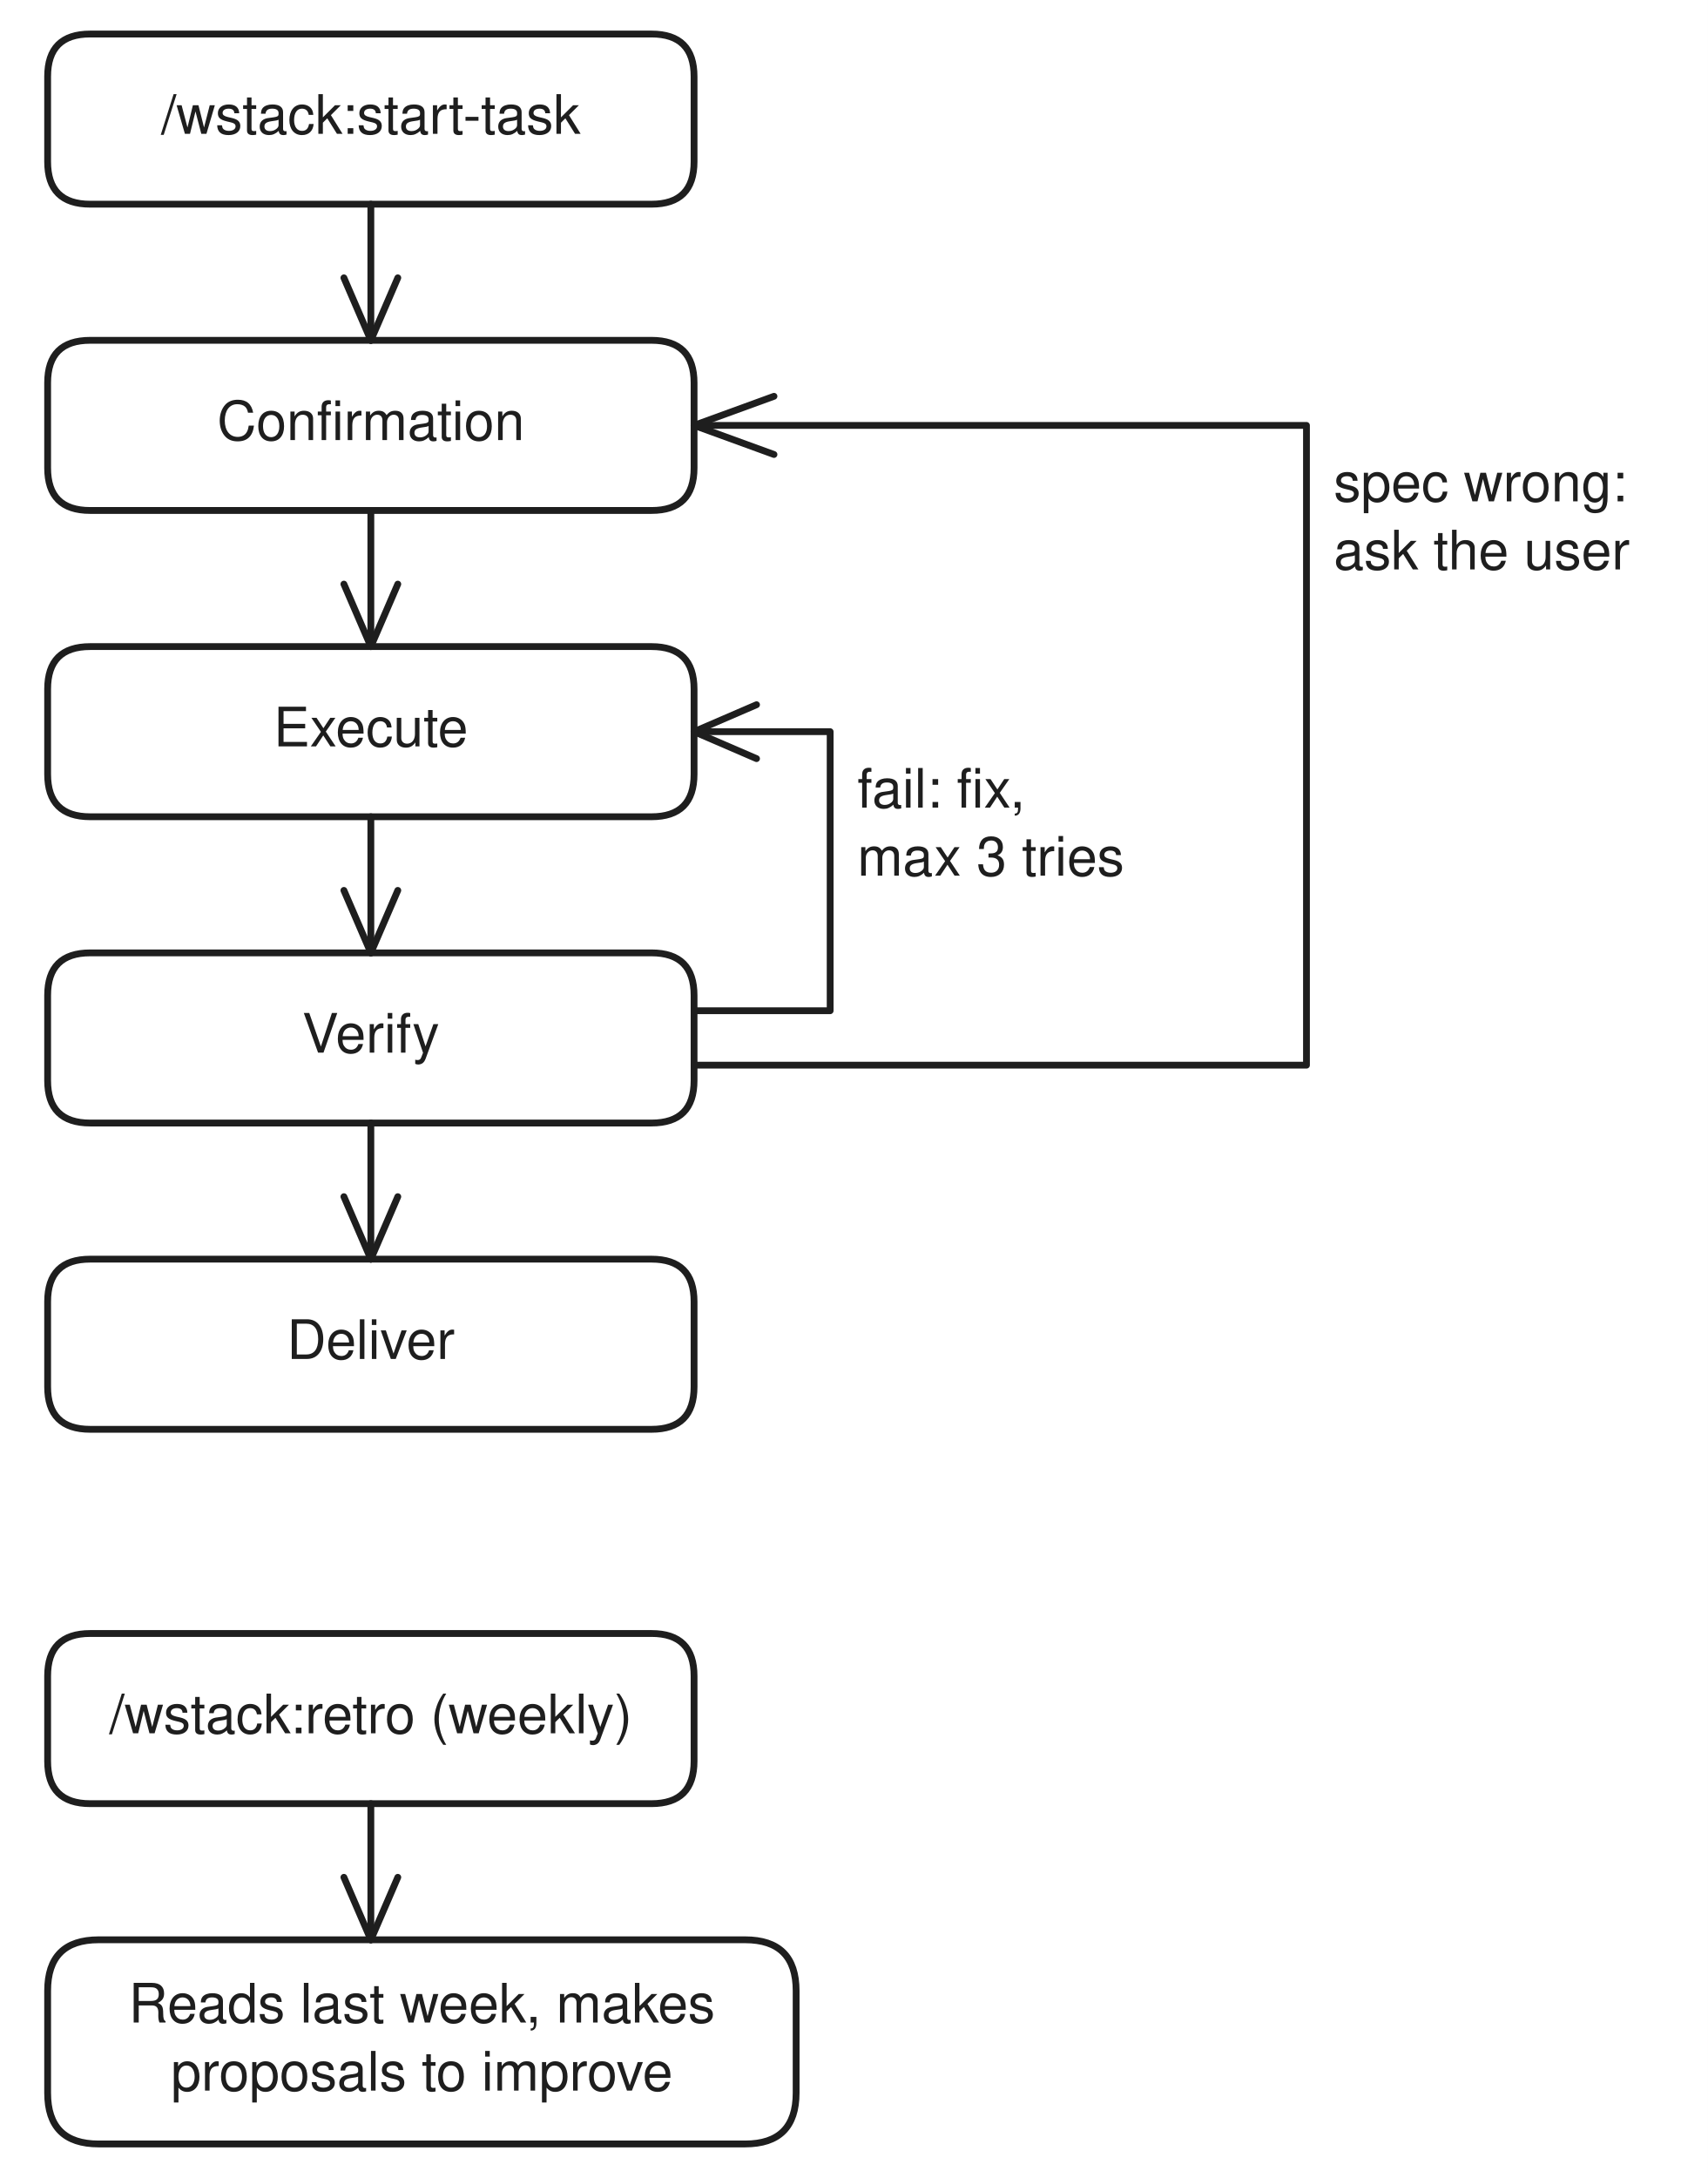
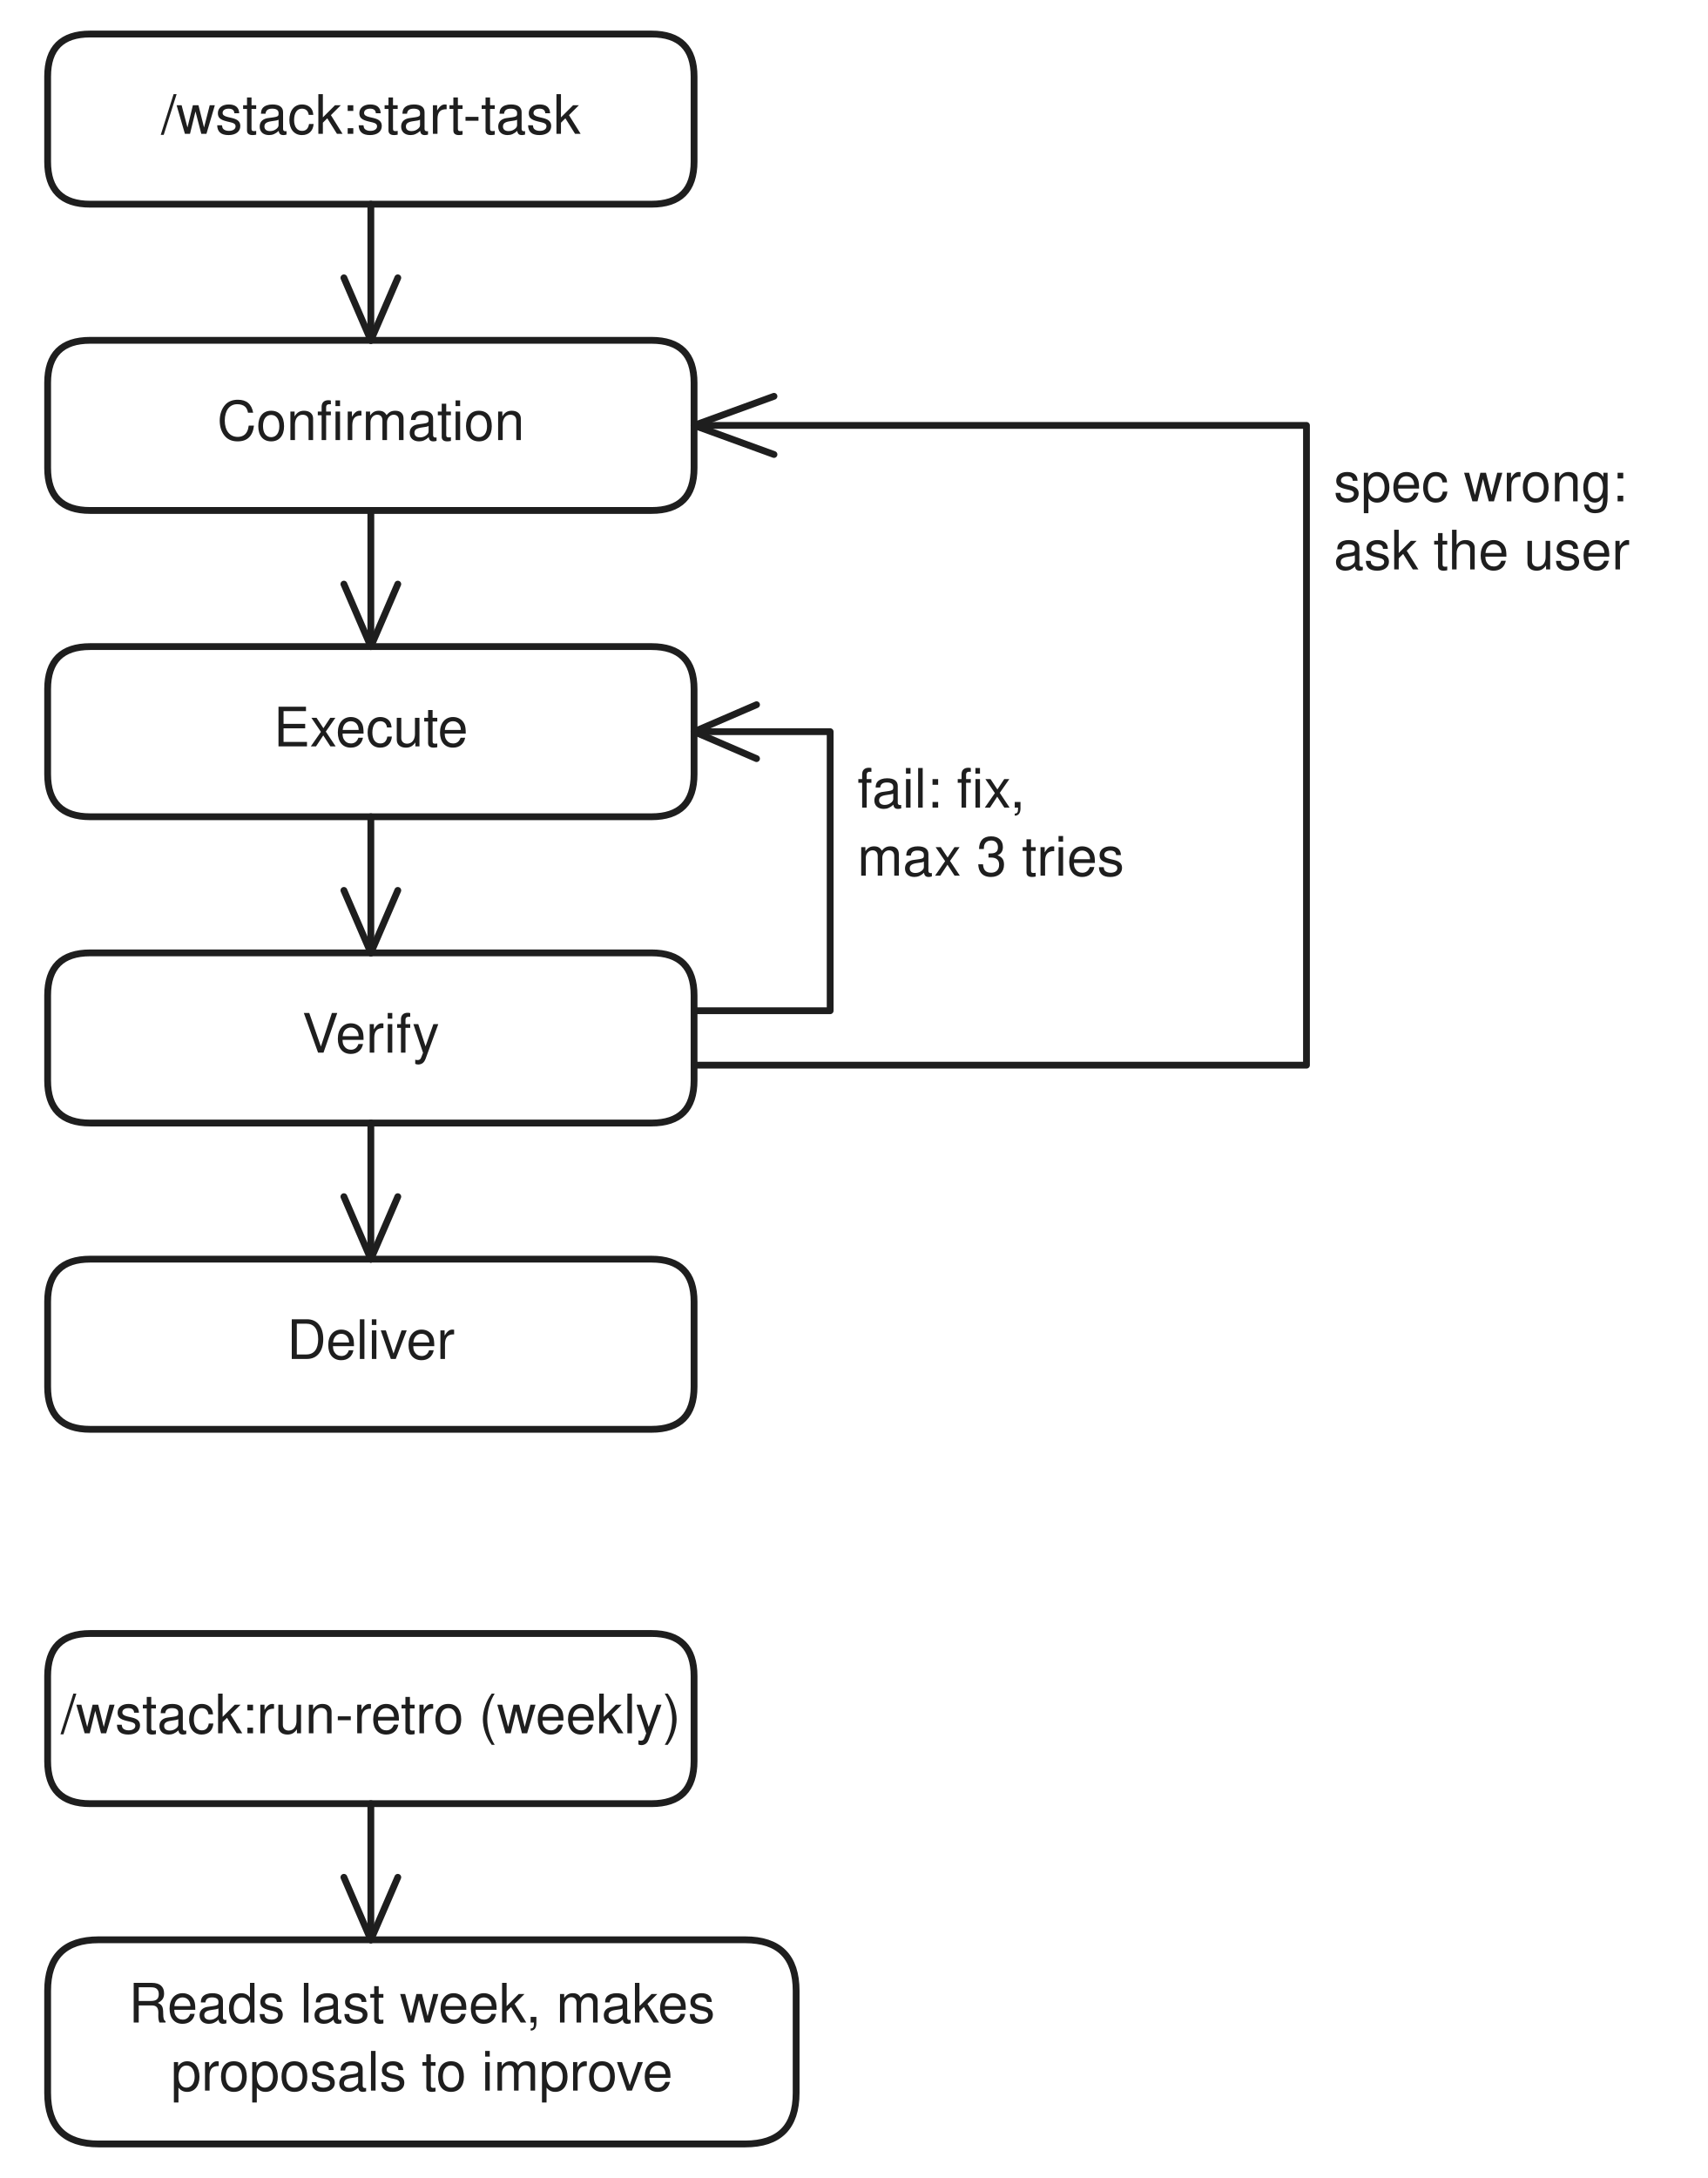
<svg xmlns="http://www.w3.org/2000/svg" version="1.1" viewBox="0 0 502 640" width="502" height="640">
  <defs>
    <style class="style-fonts">
      </style>
  </defs>
  <rect x="0" y="0" width="502" height="640" fill="#ffffff" />
  <g stroke-linecap="round" transform="translate(14 10) rotate(0 95 25)">
    <path d="M12.5 0 C45.5 0, 78.5 0, 177.5 0 M12.5 0 C57.38 0, 102.26 0, 177.5 0 M177.5 0 C185.83 0, 190 4.17, 190 12.5 M177.5 0 C185.83 0, 190 4.17, 190 12.5 M190 12.5 C190 17.94, 190 23.38, 190 37.5 M190 12.5 C190 22.24, 190 31.98, 190 37.5 M190 37.5 C190 45.83, 185.83 50, 177.5 50 M190 37.5 C190 45.83, 185.83 50, 177.5 50 M177.5 50 C141.91 50, 106.33 50, 12.5 50 M177.5 50 C141.89 50, 106.28 50, 12.5 50 M12.5 50 C4.17 50, 0 45.83, 0 37.5 M12.5 50 C4.17 50, 0 45.83, 0 37.5 M0 37.5 C0 30.33, 0 23.16, 0 12.5 M0 37.5 C0 30.59, 0 23.68, 0 12.5 M0 12.5 C0 4.17, 4.17 0, 12.5 0 M0 12.5 C0 4.17, 4.17 0, 12.5 0" stroke="#1e1e1e" stroke-width="2" fill="none" />
  </g>
  <g transform="translate(28 25) rotate(0 81 10)">
    <text x="81" y="14.32" font-family="Helvetica, sans-serif, Segoe UI Emoji" font-size="16px" fill="#1e1e1e" text-anchor="middle" style="white-space: pre;" direction="ltr" dominant-baseline="alphabetic">/wstack:start-task</text>
  </g>
  <g stroke-linecap="round" transform="translate(14 100) rotate(0 95 25)">
    <path d="M12.5 0 C45.5 0, 78.5 0, 177.5 0 M12.5 0 C48.14 0, 83.77 0, 177.5 0 M177.5 0 C185.83 0, 190 4.17, 190 12.5 M177.5 0 C185.83 0, 190 4.17, 190 12.5 M190 12.5 C190 18.81, 190 25.13, 190 37.5 M190 12.5 C190 21.71, 190 30.93, 190 37.5 M190 37.5 C190 45.83, 185.83 50, 177.5 50 M190 37.5 C190 45.83, 185.83 50, 177.5 50 M177.5 50 C136.74 50, 95.98 50, 12.5 50 M177.5 50 C136.67 50, 95.84 50, 12.5 50 M12.5 50 C4.17 50, 0 45.83, 0 37.5 M12.5 50 C4.17 50, 0 45.83, 0 37.5 M0 37.5 C0 30.99, 0 24.48, 0 12.5 M0 37.5 C0 31.77, 0 26.04, 0 12.5 M0 12.5 C0 4.17, 4.17 0, 12.5 0 M0 12.5 C0 4.17, 4.17 0, 12.5 0" stroke="#1e1e1e" stroke-width="2" fill="none" />
  </g>
  <g transform="translate(55 115) rotate(0 54 10)">
    <text x="54" y="14.32" font-family="Helvetica, sans-serif, Segoe UI Emoji" font-size="16px" fill="#1e1e1e" text-anchor="middle" style="white-space: pre;" direction="ltr" dominant-baseline="alphabetic">Confirmation</text>
  </g>
  <g stroke-linecap="round" transform="translate(14 190) rotate(0 95 25)">
    <path d="M12.5 0 C45.5 0, 78.51 0, 177.5 0 M12.5 0 C71.89 0, 131.29 0, 177.5 0 M177.5 0 C185.83 0, 190 4.17, 190 12.5 M177.5 0 C185.83 0, 190 4.17, 190 12.5 M190 12.5 C190 19.69, 190 26.88, 190 37.5 M190 12.5 C190 21.19, 190 29.88, 190 37.5 M190 37.5 C190 45.83, 185.83 50, 177.5 50 M190 37.5 C190 45.83, 185.83 50, 177.5 50 M177.5 50 C131.57 50, 85.64 50, 12.5 50 M177.5 50 C131.45 50, 85.4 50, 12.5 50 M12.5 50 C4.17 50, 0 45.83, 0 37.5 M12.5 50 C4.17 50, 0 45.83, 0 37.5 M0 37.5 C0 31.65, 0 25.8, 0 12.5 M0 37.5 C0 27.95, 0 18.4, 0 12.5 M0 12.5 C0 4.17, 4.17 0, 12.5 0 M0 12.5 C0 4.17, 4.17 0, 12.5 0" stroke="#1e1e1e" stroke-width="2" fill="none" />
  </g>
  <g transform="translate(77.5 205) rotate(0 31.5 10)">
    <text x="31.5" y="14.32" font-family="Helvetica, sans-serif, Segoe UI Emoji" font-size="16px" fill="#1e1e1e" text-anchor="middle" style="white-space: pre;" direction="ltr" dominant-baseline="alphabetic">Execute</text>
  </g>
  <g stroke-linecap="round" transform="translate(14 280) rotate(0 95 25)">
    <path d="M12.5 0 C45.51 0, 78.51 0, 177.5 0 M12.5 0 C62.65 0, 112.81 0, 177.5 0 M177.5 0 C185.83 0, 190 4.17, 190 12.5 M177.5 0 C185.83 0, 190 4.17, 190 12.5 M190 12.5 C190 20.56, 190 28.63, 190 37.5 M190 12.5 C190 20.67, 190 28.83, 190 37.5 M190 37.5 C190 45.83, 185.83 50, 177.5 50 M190 37.5 C190 45.83, 185.83 50, 177.5 50 M177.5 50 C126.4 50, 75.3 50, 12.5 50 M177.5 50 C126.23 50, 74.96 50, 12.5 50 M12.5 50 C4.17 50, 0 45.83, 0 37.5 M12.5 50 C4.17 50, 0 45.83, 0 37.5 M0 37.5 C0 32.31, 0 27.12, 0 12.5 M0 37.5 C0 29.13, 0 20.75, 0 12.5 M0 12.5 C0 4.17, 4.17 0, 12.5 0 M0 12.5 C0 4.17, 4.17 0, 12.5 0" stroke="#1e1e1e" stroke-width="2" fill="none" />
  </g>
  <g transform="translate(82 295) rotate(0 27 10)">
    <text x="27" y="14.32" font-family="Helvetica, sans-serif, Segoe UI Emoji" font-size="16px" fill="#1e1e1e" text-anchor="middle" style="white-space: pre;" direction="ltr" dominant-baseline="alphabetic">Verify</text>
  </g>
  <g stroke-linecap="round" transform="translate(14 370) rotate(0 95 25)">
    <path d="M12.5 0 C45.51 0, 78.51 0, 177.5 0 M12.5 0 C53.41 0, 94.32 0, 177.5 0 M177.5 0 C185.83 0, 190 4.17, 190 12.5 M177.5 0 C185.83 0, 190 4.17, 190 12.5 M190 12.5 C190 21.44, 190 30.38, 190 37.5 M190 12.5 C190 20.14, 190 27.78, 190 37.5 M190 37.5 C190 45.83, 185.83 50, 177.5 50 M190 37.5 C190 45.83, 185.83 50, 177.5 50 M177.5 50 C121.23 50, 64.95 50, 12.5 50 M177.5 50 C121.01 50, 64.51 50, 12.5 50 M12.5 50 C4.17 50, 0 45.83, 0 37.5 M12.5 50 C4.17 50, 0 45.83, 0 37.5 M0 37.5 C0 27.97, 0 18.44, 0 12.5 M0 37.5 C0 30.31, 0 23.11, 0 12.5 M0 12.5 C0 4.17, 4.17 0, 12.5 0 M0 12.5 C0 4.17, 4.17 0, 12.5 0" stroke="#1e1e1e" stroke-width="2" fill="none" />
  </g>
  <g transform="translate(77.5 385) rotate(0 31.5 10)">
    <text x="31.5" y="14.32" font-family="Helvetica, sans-serif, Segoe UI Emoji" font-size="16px" fill="#1e1e1e" text-anchor="middle" style="white-space: pre;" direction="ltr" dominant-baseline="alphabetic">Deliver</text>
  </g>
  <g stroke-linecap="round">
    <g transform="translate(109 60) rotate(0 0 20)">
      <path d="M0 0 C0 8, 0 16, 0 40 M0 0 C0 15.68, 0 31.35, 0 40" stroke="#1e1e1e" stroke-width="2" fill="none" />
    </g>
    <g transform="translate(109 60) rotate(0 0 20)">
      <path d="M-7.92 21.64 C-6.34 25.31, -4.75 28.98, 0 40 M-7.92 21.64 C-4.82 28.83, -1.71 36.03, 0 40" stroke="#1e1e1e" stroke-width="2" fill="none" />
    </g>
    <g transform="translate(109 60) rotate(0 0 20)">
      <path d="M7.92 21.64 C6.34 25.31, 4.75 28.98, 0 40 M7.92 21.64 C4.82 28.83, 1.71 36.03, 0 40" stroke="#1e1e1e" stroke-width="2" fill="none" />
    </g>
  </g>
  <mask />
  <g stroke-linecap="round">
    <g transform="translate(109 150) rotate(0 0 20)">
      <path d="M0 0 C0 8, 0 16, 0 40 M0 0 C0 10.56, 0 21.11, 0 40" stroke="#1e1e1e" stroke-width="2" fill="none" />
    </g>
    <g transform="translate(109 150) rotate(0 0 20)">
      <path d="M-7.92 21.64 C-6.34 25.31, -4.75 28.98, 0 40 M-7.92 21.64 C-5.83 26.48, -3.74 31.33, 0 40" stroke="#1e1e1e" stroke-width="2" fill="none" />
    </g>
    <g transform="translate(109 150) rotate(0 0 20)">
      <path d="M7.92 21.64 C6.34 25.31, 4.75 28.98, 0 40 M7.92 21.64 C5.83 26.48, 3.74 31.33, 0 40" stroke="#1e1e1e" stroke-width="2" fill="none" />
    </g>
  </g>
  <mask />
  <g stroke-linecap="round">
    <g transform="translate(109 240) rotate(0 0 20)">
      <path d="M0 0 C0 8, 0 16, 0 40 M0 0 C0 13.44, 0 26.87, 0 40" stroke="#1e1e1e" stroke-width="2" fill="none" />
    </g>
    <g transform="translate(109 240) rotate(0 0 20)">
      <path d="M-7.92 21.64 C-6.34 25.31, -4.75 28.98, 0 40 M-7.92 21.64 C-5.26 27.8, -2.6 33.97, 0 40" stroke="#1e1e1e" stroke-width="2" fill="none" />
    </g>
    <g transform="translate(109 240) rotate(0 0 20)">
      <path d="M7.92 21.64 C6.34 25.31, 4.75 28.98, 0 40 M7.92 21.64 C5.26 27.8, 2.6 33.97, 0 40" stroke="#1e1e1e" stroke-width="2" fill="none" />
    </g>
  </g>
  <mask />
  <g stroke-linecap="round">
    <g transform="translate(109 330) rotate(0 0 20)">
      <path d="M0 0 C0 8, 0 16.01, 0 40 M0 0 C0 8.32, 0 16.63, 0 40" stroke="#1e1e1e" stroke-width="2" fill="none" />
    </g>
    <g transform="translate(109 330) rotate(0 0 20)">
      <path d="M-7.92 21.64 C-6.34 25.31, -4.75 28.98, 0 40 M-7.92 21.64 C-6.27 25.45, -4.63 29.27, 0 40" stroke="#1e1e1e" stroke-width="2" fill="none" />
    </g>
    <g transform="translate(109 330) rotate(0 0 20)">
      <path d="M7.92 21.64 C6.34 25.31, 4.75 28.98, 0 40 M7.92 21.64 C6.27 25.45, 4.63 29.27, 0 40" stroke="#1e1e1e" stroke-width="2" fill="none" />
    </g>
  </g>
  <mask />
  <g stroke-linecap="round">
    <g transform="translate(204 297) rotate(0 20 -41)">
      <path d="M0 0 C8 0, 16.01 0, 40 0 M0 0 C11.2 0, 22.39 0, 40 0 M40 0 C40 -26.81, 40 -53.63, 40 -82 M40 0 C40 -18.8, 40 -37.59, 40 -82 M40 -82 C31.09 -82, 22.18 -82, 0 -82 M40 -82 C31.45 -82, 22.91 -82, 0 -82" stroke="#1e1e1e" stroke-width="2" fill="none" />
    </g>
    <g transform="translate(204 297) rotate(0 20 -41)">
      <path d="M18.36 -89.92 C14.69 -88.34, 11.02 -86.75, 0 -82 M18.36 -89.92 C13.22 -87.7, 8.08 -85.49, 0 -82" stroke="#1e1e1e" stroke-width="2" fill="none" />
    </g>
    <g transform="translate(204 297) rotate(0 20 -41)">
      <path d="M18.36 -74.08 C14.69 -75.66, 11.02 -77.25, 0 -82 M18.36 -74.08 C13.22 -76.3, 8.08 -78.51, 0 -82" stroke="#1e1e1e" stroke-width="2" fill="none" />
    </g>
  </g>
  <mask />
  <g transform="translate(252 223) rotate(0 50 20)">
    <text x="0" y="14.32" font-family="Helvetica, sans-serif, Segoe UI Emoji" font-size="16px" fill="#1e1e1e" text-anchor="start" style="white-space: pre;" direction="ltr" dominant-baseline="alphabetic">fail: fix,</text>
    <text x="0" y="34.32" font-family="Helvetica, sans-serif, Segoe UI Emoji" font-size="16px" fill="#1e1e1e" text-anchor="start" style="white-space: pre;" direction="ltr" dominant-baseline="alphabetic">max 3 tries</text>
  </g>
  <g stroke-linecap="round">
    <g transform="translate(204 313) rotate(0 90 -94)">
      <path d="M0 0 C36.01 0, 72.03 0, 180 0 M0 0 C40.3 0, 80.6 0, 180 0 M180 0 C180 -74.69, 180 -149.37, 180 -188 M180 0 C180 -71.4, 180 -142.8, 180 -188 M180 -188 C117.77 -188, 55.54 -188, 0 -188 M180 -188 C126.82 -188, 73.64 -188, 0 -188" stroke="#1e1e1e" stroke-width="2" fill="none" />
    </g>
    <g transform="translate(204 313) rotate(0 90 -94)">
      <path d="M23.49 -196.55 C18.79 -194.84, 14.09 -193.13, 0 -188 M23.49 -196.55 C18.23 -194.64, 12.97 -192.72, 0 -188" stroke="#1e1e1e" stroke-width="2" fill="none" />
    </g>
    <g transform="translate(204 313) rotate(0 90 -94)">
      <path d="M23.49 -179.45 C18.79 -181.16, 14.09 -182.87, 0 -188 M23.49 -179.45 C18.23 -181.36, 12.97 -183.28, 0 -188" stroke="#1e1e1e" stroke-width="2" fill="none" />
    </g>
  </g>
  <mask />
  <g transform="translate(392 133) rotate(0 50 20)">
    <text x="0" y="14.32" font-family="Helvetica, sans-serif, Segoe UI Emoji" font-size="16px" fill="#1e1e1e" text-anchor="start" style="white-space: pre;" direction="ltr" dominant-baseline="alphabetic">spec wrong:</text>
    <text x="0" y="34.32" font-family="Helvetica, sans-serif, Segoe UI Emoji" font-size="16px" fill="#1e1e1e" text-anchor="start" style="white-space: pre;" direction="ltr" dominant-baseline="alphabetic">ask the user</text>
  </g>
  <g stroke-linecap="round" transform="translate(14 480) rotate(0 95 25)">
    <path d="M12.5 0 C45.51 0, 78.53 0, 177.5 0 M12.5 0 C73.2 0, 133.9 0, 177.5 0 M177.5 0 C185.83 0, 190 4.17, 190 12.5 M177.5 0 C185.83 0, 190 4.17, 190 12.5 M190 12.5 C190 20.81, 190 29.13, 190 37.5 M190 12.5 C190 17.52, 190 22.55, 190 37.5 M190 37.5 C190 45.83, 185.83 50, 177.5 50 M190 37.5 C190 45.83, 185.83 50, 177.5 50 M177.5 50 C128.37 50, 79.23 50, 12.5 50 M177.5 50 C127.9 50, 78.31 50, 12.5 50 M12.5 50 C4.17 50, 0 45.83, 0 37.5 M12.5 50 C4.17 50, 0 45.83, 0 37.5 M0 37.5 C0 31.27, 0 25.03, 0 12.5 M0 37.5 C0 31.2, 0 24.9, 0 12.5 M0 12.5 C0 4.17, 4.17 0, 12.5 0 M0 12.5 C0 4.17, 4.17 0, 12.5 0" stroke="#1e1e1e" stroke-width="2" fill="none" />
  </g>
  <g transform="translate(10 495) rotate(0 99 10)">
-     <text x="99" y="14.32" font-family="Helvetica, sans-serif, Segoe UI Emoji" font-size="16px" fill="#1e1e1e" text-anchor="middle" style="white-space: pre;" direction="ltr" dominant-baseline="alphabetic">/wstack:retro (weekly)</text>
+     <text x="99" y="14.32" font-family="Helvetica, sans-serif, Segoe UI Emoji" font-size="16px" fill="#1e1e1e" text-anchor="middle" style="white-space: pre;" direction="ltr" dominant-baseline="alphabetic">/wstack:run-retro (weekly)</text>
  </g>
  <g stroke-linecap="round" transform="translate(14 570) rotate(0 110 30)">
    <path d="M15 0 C53.02 0, 91.04 0, 205 0 M15 0 C74.26 0, 133.51 0, 205 0 M205 0 C215 0, 220 5, 220 15 M205 0 C215 0, 220 5, 220 15 M220 15 C220 26.03, 220 37.05, 220 45 M220 15 C220 26.4, 220 37.8, 220 45 M220 45 C220 55, 215 60, 205 60 M220 45 C220 55, 215 60, 205 60 M205 60 C142.47 60, 79.93 60, 15 60 M205 60 C141.88 60, 78.75 60, 15 60 M15 60 C5 60, 0 55, 0 45 M15 60 C5 60, 0 55, 0 45 M0 45 C0 38.31, 0 31.62, 0 15 M0 45 C0 38.86, 0 32.71, 0 15 M0 15 C0 5, 5 0, 15 0 M0 15 C0 5, 5 0, 15 0" stroke="#1e1e1e" stroke-width="2" fill="none" />
  </g>
  <g transform="translate(25 580) rotate(0 99 20)">
    <text x="99" y="14.32" font-family="Helvetica, sans-serif, Segoe UI Emoji" font-size="16px" fill="#1e1e1e" text-anchor="middle" style="white-space: pre;" direction="ltr" dominant-baseline="alphabetic">Reads last week, makes</text>
    <text x="99" y="34.32" font-family="Helvetica, sans-serif, Segoe UI Emoji" font-size="16px" fill="#1e1e1e" text-anchor="middle" style="white-space: pre;" direction="ltr" dominant-baseline="alphabetic">proposals to improve</text>
  </g>
  <g stroke-linecap="round">
    <g transform="translate(109 530) rotate(0 0 20)">
      <path d="M0 0 C0 8, 0 16.01, 0 40 M0 0 C0 10.23, 0 20.47, 0 40" stroke="#1e1e1e" stroke-width="2" fill="none" />
    </g>
    <g transform="translate(109 530) rotate(0 0 20)">
      <path d="M-7.92 21.64 C-6.34 25.31, -4.75 28.99, 0 40 M-7.92 21.64 C-5.89 26.33, -3.87 31.03, 0 40" stroke="#1e1e1e" stroke-width="2" fill="none" />
    </g>
    <g transform="translate(109 530) rotate(0 0 20)">
      <path d="M7.92 21.64 C6.34 25.31, 4.75 28.99, 0 40 M7.92 21.64 C5.89 26.33, 3.87 31.03, 0 40" stroke="#1e1e1e" stroke-width="2" fill="none" />
    </g>
  </g>
  <mask />
</svg>
